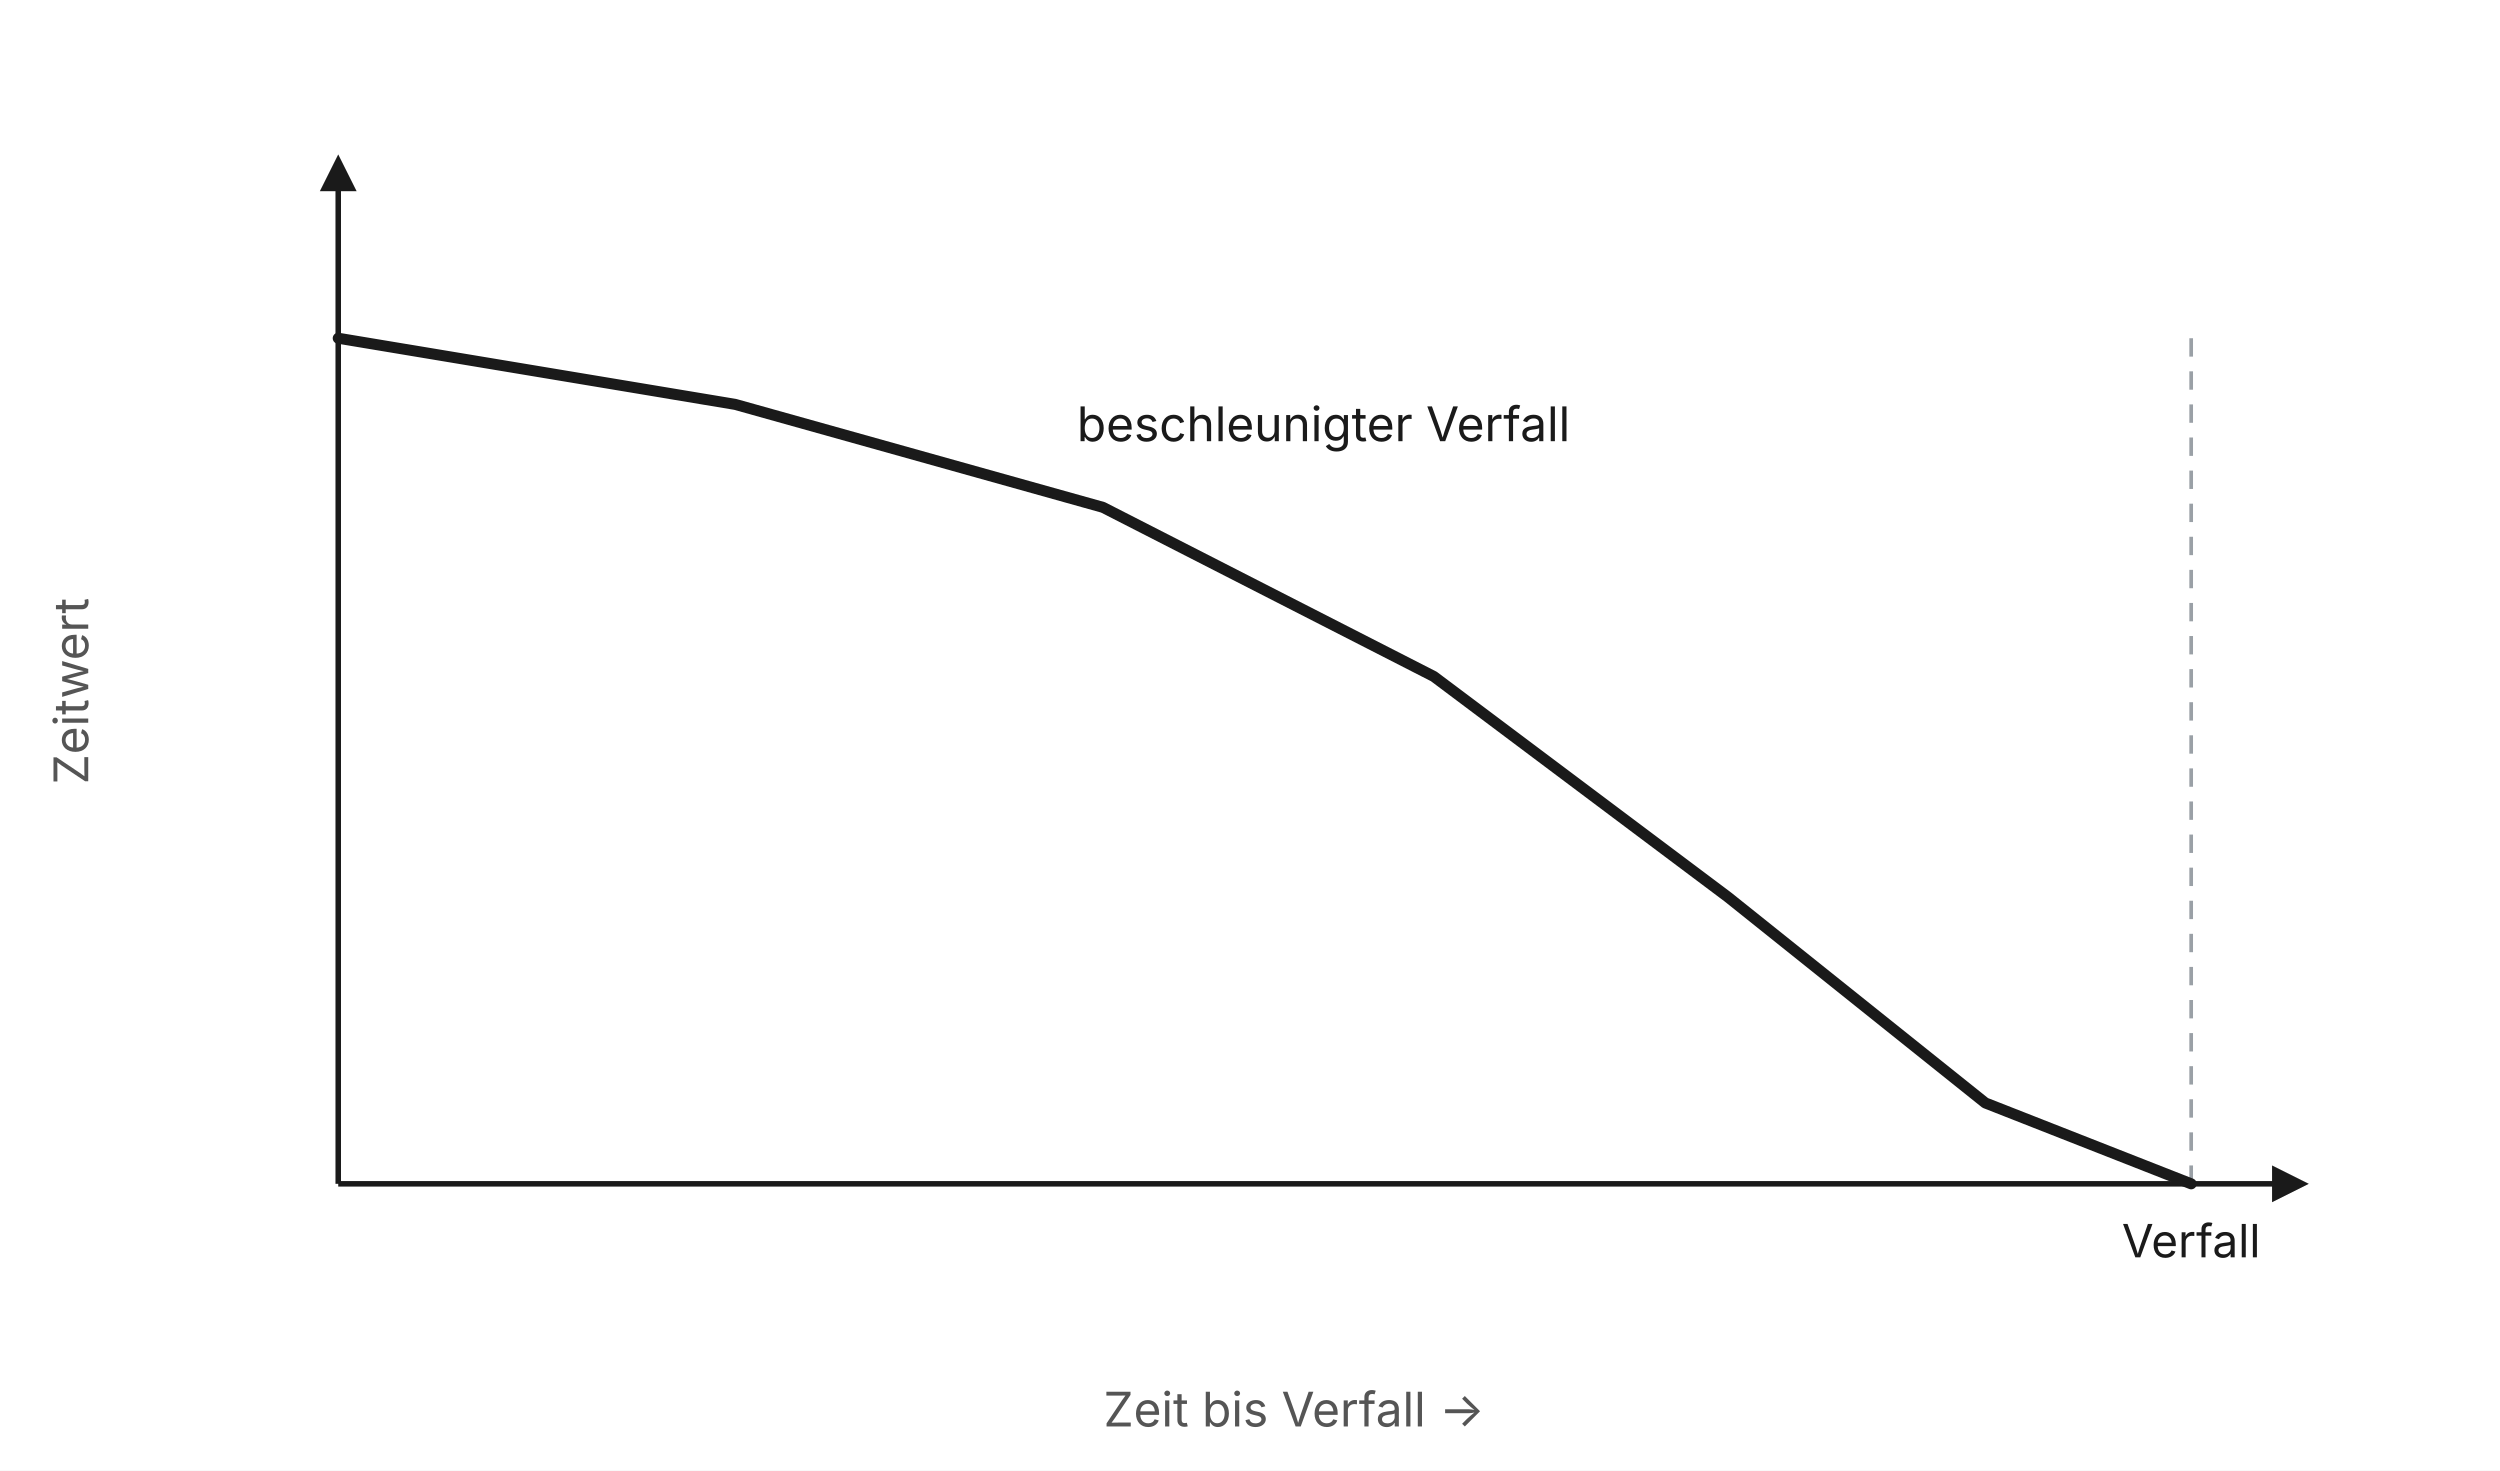
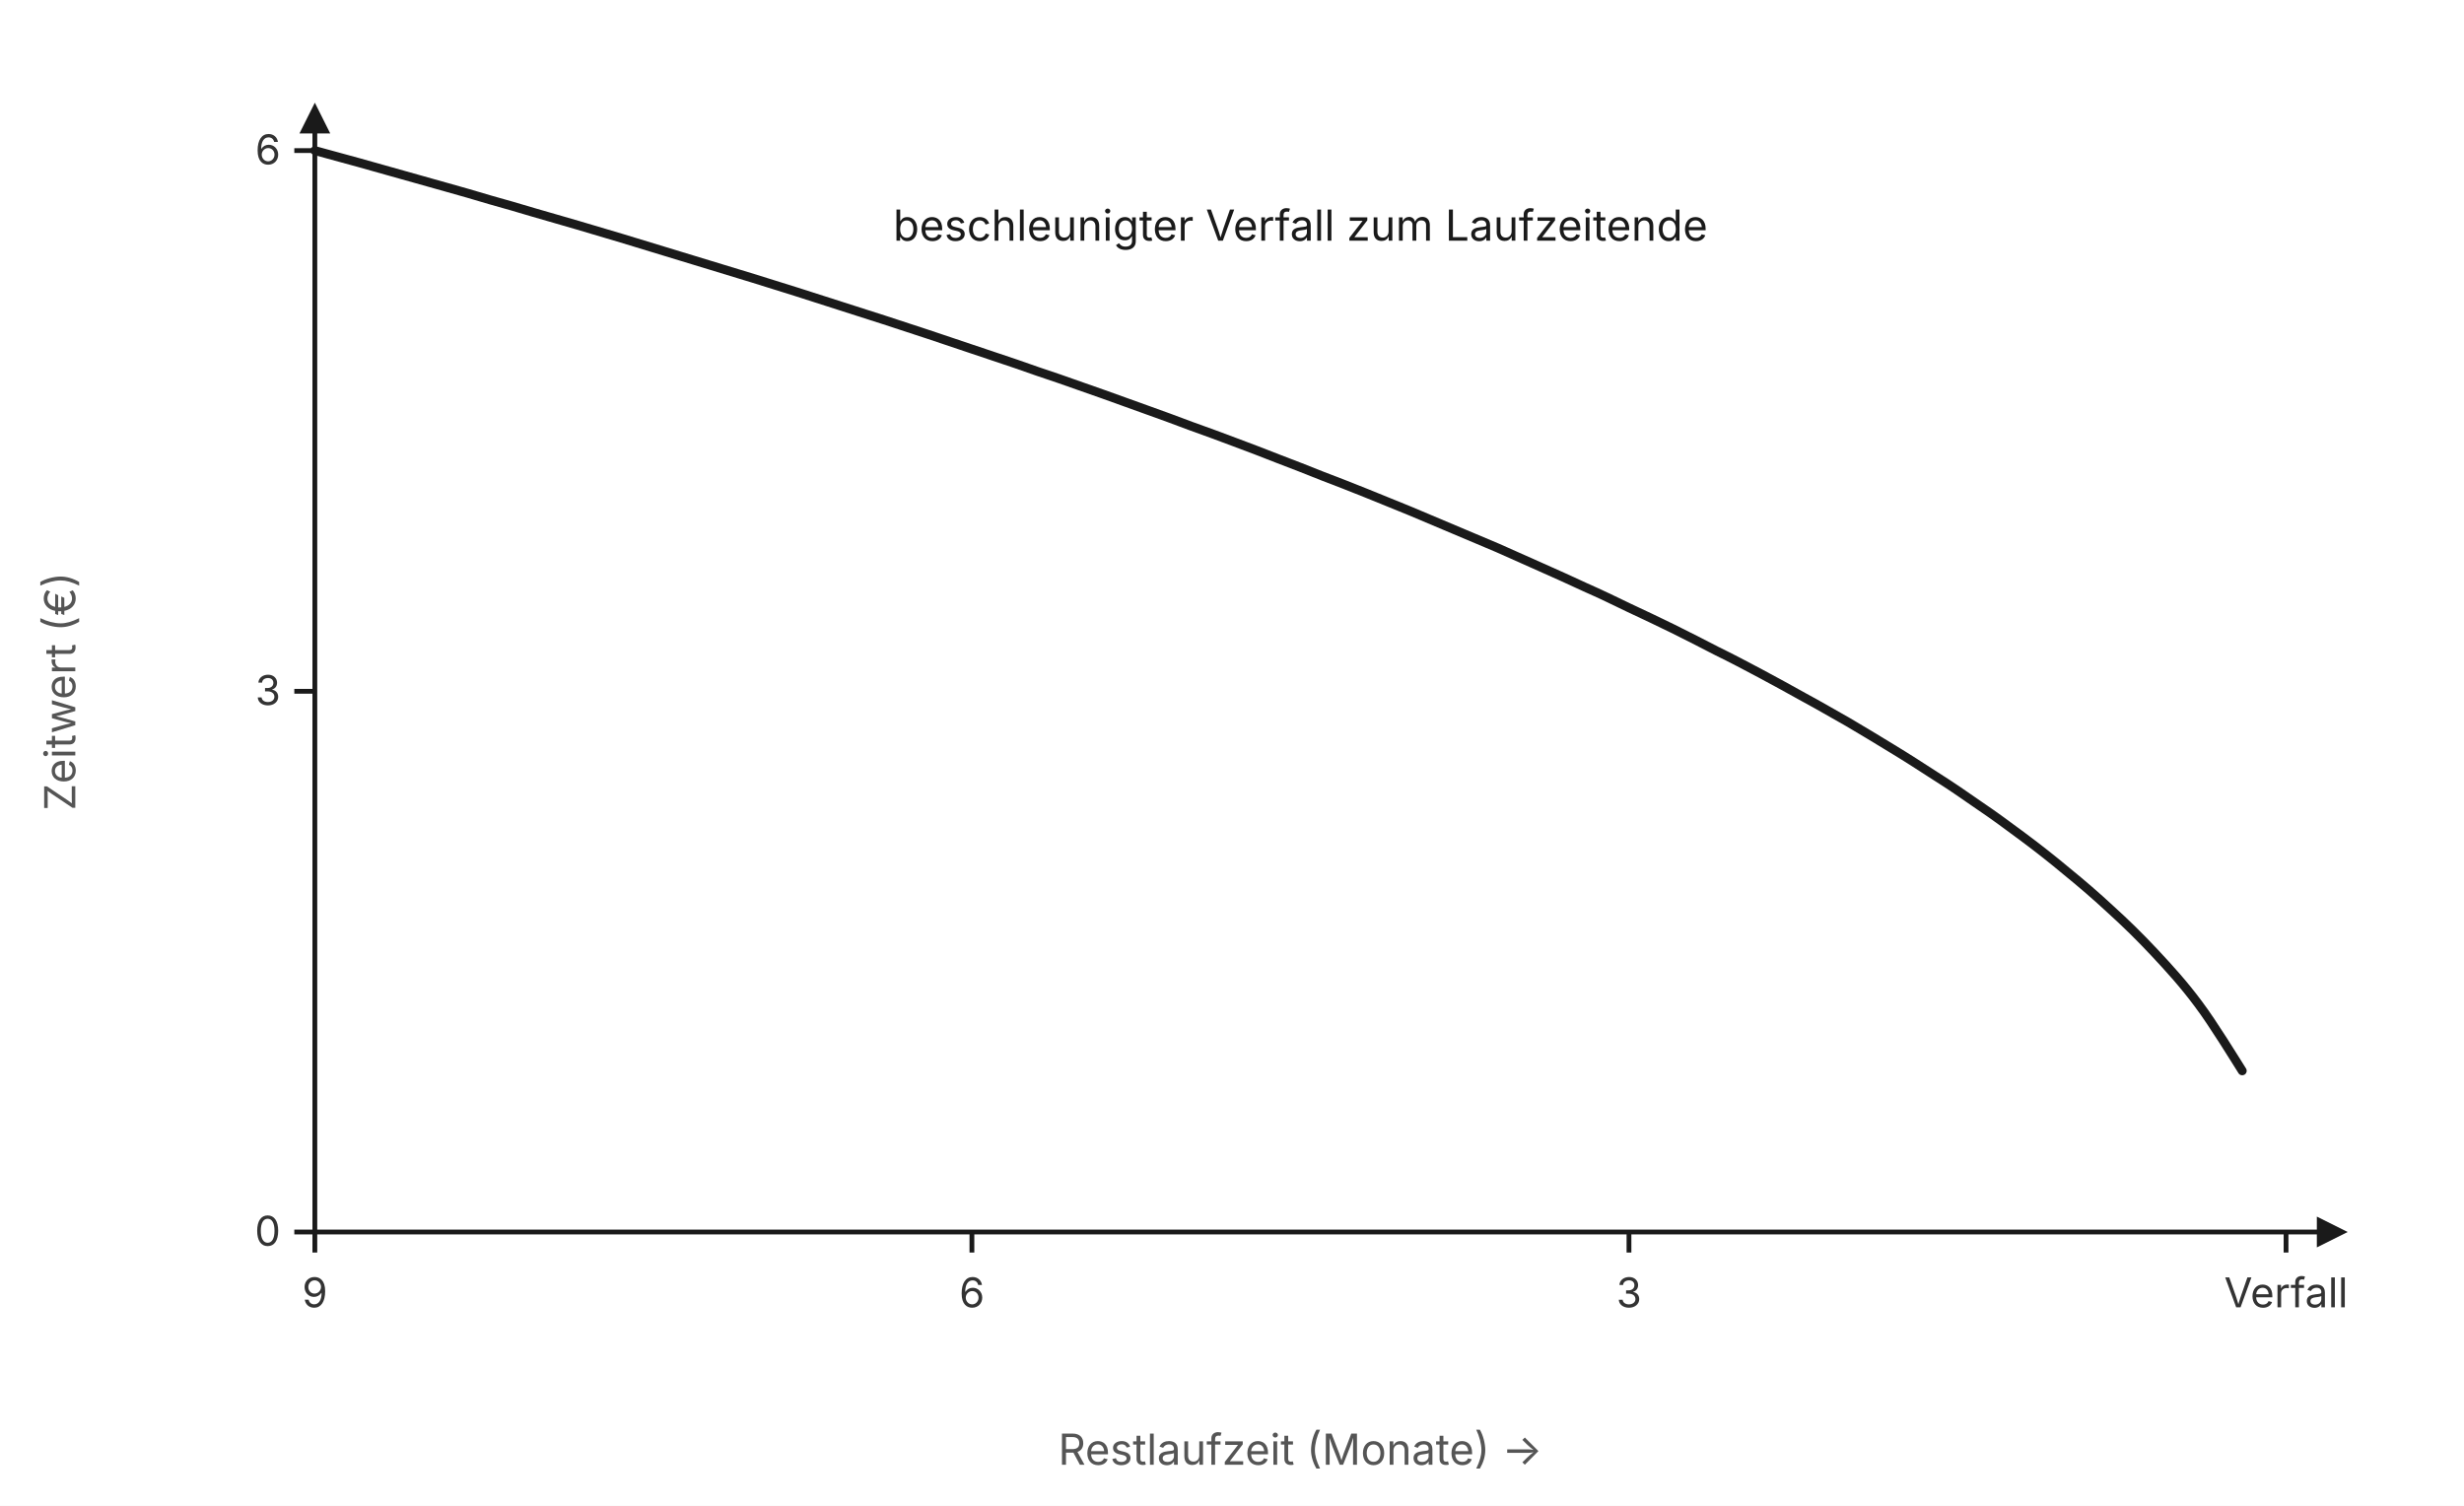
- <svg xmlns="http://www.w3.org/2000/svg" viewBox="0 0 680 400" font-family="Inter, Arial, sans-serif">
-   <rect width="680" height="400" fill="#ffffff" />
-   <line x1="92" y1="46" x2="92" y2="322" stroke="#1a1a1a" stroke-width="1.5" />
-   <line x1="92" y1="322" x2="624" y2="322" stroke="#1a1a1a" stroke-width="1.5" />
-   <path d="M92,42 l-5,10 h10 z" fill="#1a1a1a" />
-   <path d="M628,322 l-10,-5 v10 z" fill="#1a1a1a" />
-   <text x="352" y="388" font-size="13" fill="#555" text-anchor="middle">Zeit bis Verfall →</text>
-   <text x="24" y="188" font-size="13" fill="#555" text-anchor="middle" transform="rotate(-90 24 188)">Zeitwert</text>
-   <line x1="596" y1="92" x2="596" y2="322" stroke="#9aa0a6" stroke-width="1" stroke-dasharray="5 4" />
-   <text x="596" y="342" font-size="12.5" fill="#1a1a1a" text-anchor="middle">Verfall</text>
-   <polyline points="92,92 200,110 300,138 390,184 470,244 540,300 596,322" fill="none" stroke="#1a1a1a" stroke-width="3" stroke-linejoin="round" stroke-linecap="round" />
-   <text x="360" y="120" font-size="13" fill="#1a1a1a" text-anchor="middle">beschleunigter Verfall</text>
+ <svg xmlns="http://www.w3.org/2000/svg" viewBox="0 0 720 440" font-family="Inter, 'Helvetica Neue', Arial, sans-serif">
+   <rect width="720" height="440" fill="#ffffff" />
+   <line x1="92" y1="34" x2="92" y2="360" stroke="#1a1a1a" stroke-width="1.4" />
+   <line x1="92" y1="360" x2="682" y2="360" stroke="#1a1a1a" stroke-width="1.4" />
+   <path d="M92,30 l-4.5,9 h9 z" fill="#1a1a1a" />
+   <path d="M686,360 l-9,-4.5 v9 z" fill="#1a1a1a" />
+   <line x1="92" y1="360" x2="92" y2="366" stroke="#1a1a1a" stroke-width="1.4" />
+   <text x="92" y="382" font-size="12" fill="#333" font-weight="400" text-anchor="middle">9</text>
+   <line x1="284" y1="360" x2="284" y2="366" stroke="#1a1a1a" stroke-width="1.4" />
+   <text x="284" y="382" font-size="12" fill="#333" font-weight="400" text-anchor="middle">6</text>
+   <line x1="476" y1="360" x2="476" y2="366" stroke="#1a1a1a" stroke-width="1.4" />
+   <text x="476" y="382" font-size="12" fill="#333" font-weight="400" text-anchor="middle">3</text>
+   <line x1="668" y1="360" x2="668" y2="366" stroke="#1a1a1a" stroke-width="1.4" />
+   <text x="668" y="382" font-size="12" fill="#333" font-weight="400" text-anchor="middle">Verfall</text>
+   <line x1="86" y1="360" x2="92" y2="360" stroke="#1a1a1a" stroke-width="1.4" />
+   <text x="82" y="364" font-size="12" fill="#333" font-weight="400" text-anchor="end">0</text>
+   <line x1="86" y1="202" x2="92" y2="202" stroke="#1a1a1a" stroke-width="1.4" />
+   <text x="82" y="206" font-size="12" fill="#333" font-weight="400" text-anchor="end">3</text>
+   <line x1="86" y1="44" x2="92" y2="44" stroke="#1a1a1a" stroke-width="1.4" />
+   <text x="82" y="48" font-size="12" fill="#333" font-weight="400" text-anchor="end">6</text>
+   <text x="380" y="428" font-size="12.5" fill="#555" font-weight="400" text-anchor="middle">Restlaufzeit (Monate) →</text>
+   <text transform="rotate(-90 22 202)" x="22" y="202" font-size="12.5" fill="#555" font-weight="400" text-anchor="middle">Zeitwert (€)</text>
+   <path d="M92.0,44.0 C94.1,44.6 100.5,46.3 104.8,47.5 C109.1,48.7 113.3,49.9 117.6,51.1 C121.9,52.3 126.1,53.5 130.4,54.7 C134.7,55.9 138.9,57.1 143.2,58.4 C147.5,59.6 151.7,60.8 156.0,62.1 C160.3,63.3 164.5,64.6 168.8,65.8 C173.1,67.1 177.3,68.3 181.6,69.6 C185.9,70.9 190.1,72.2 194.4,73.5 C198.7,74.8 202.9,76.1 207.2,77.4 C211.5,78.7 215.7,80.0 220.0,81.3 C224.3,82.6 228.5,84.0 232.8,85.3 C237.1,86.7 241.3,88.0 245.6,89.4 C249.9,90.8 254.1,92.1 258.4,93.5 C262.7,94.9 266.9,96.3 271.2,97.7 C275.5,99.1 279.7,100.6 284.0,102.0 C288.3,103.4 292.5,104.9 296.8,106.3 C301.1,107.8 305.3,109.3 309.6,110.7 C313.9,112.2 318.1,113.7 322.4,115.2 C326.7,116.7 330.9,118.3 335.2,119.8 C339.5,121.3 343.7,122.9 348.0,124.5 C352.3,126.0 356.5,127.6 360.8,129.2 C365.1,130.8 369.3,132.4 373.6,134.1 C377.9,135.7 382.1,137.4 386.4,139.1 C390.7,140.7 394.9,142.4 399.2,144.1 C403.5,145.8 407.7,147.6 412.0,149.3 C416.3,151.1 420.5,152.9 424.8,154.7 C429.1,156.5 433.3,158.3 437.6,160.1 C441.9,162.0 446.1,163.9 450.4,165.8 C454.7,167.7 458.9,169.6 463.2,171.6 C467.5,173.5 471.7,175.5 476.0,177.6 C480.3,179.6 484.5,181.6 488.8,183.7 C493.1,185.8 497.3,188.0 501.6,190.2 C505.9,192.3 510.1,194.5 514.4,196.8 C518.7,199.1 522.9,201.4 527.2,203.8 C531.5,206.1 535.7,208.6 540.0,211.0 C544.3,213.5 548.5,216.1 552.8,218.7 C557.1,221.3 561.3,224.0 565.6,226.8 C569.9,229.5 574.1,232.4 578.4,235.4 C582.7,238.3 586.9,241.4 591.2,244.6 C595.5,247.8 599.7,251.1 604.0,254.7 C608.3,258.2 612.5,261.8 616.8,265.8 C621.1,269.7 625.3,273.8 629.6,278.4 C633.9,283.0 638.1,287.6 642.4,293.4 C646.7,299.1 653.1,309.6 655.2,312.9" fill="none" stroke="#1a1a1a" stroke-width="2.6" stroke-linejoin="round" stroke-linecap="round" />
+   <text x="380" y="70.333" font-size="12.5" fill="#1a1a1a" font-weight="400" text-anchor="middle">beschleunigter Verfall zum Laufzeitende</text>
</svg>
